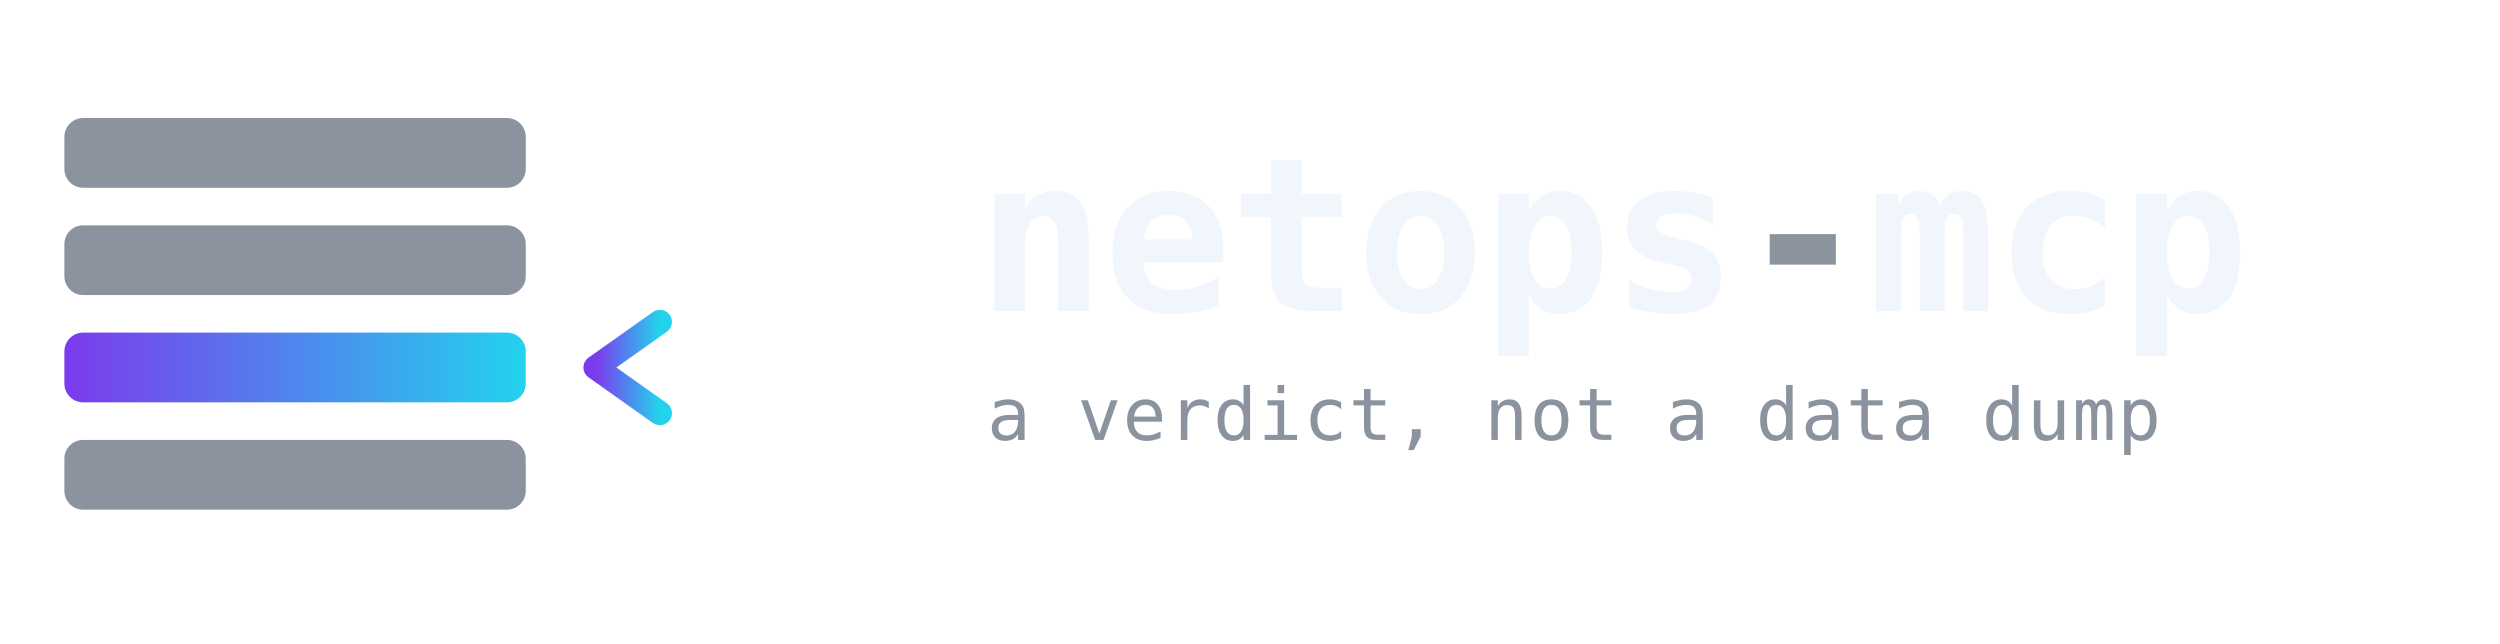
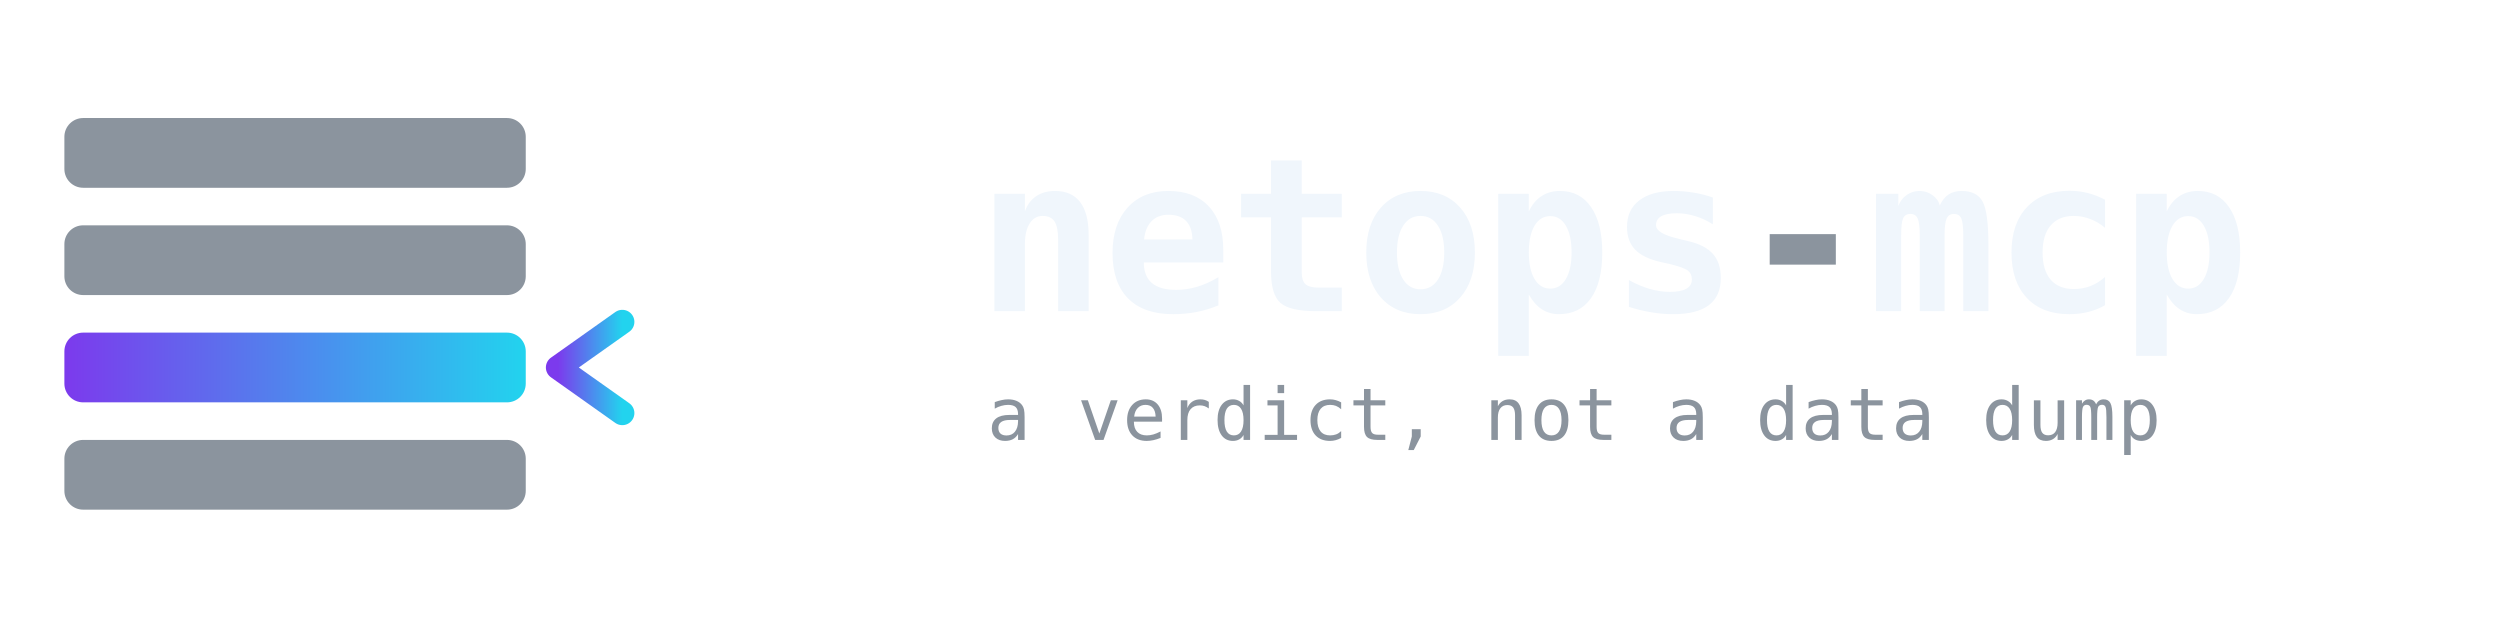
<svg xmlns="http://www.w3.org/2000/svg" width="466" height="120" viewBox="0 0 466 120" fill="none" font-family="ui-monospace, 'SF Mono', 'Cascadia Code', Menlo, monospace" role="img" aria-label="netops-mcp — a verdict, not a data dump">
  <defs>
    <linearGradient id="verdict" x1="0" y1="0" x2="1" y2="0">
      <stop offset="0" stop-color="#7C3AED" />
      <stop offset="1" stop-color="#22D3EE" />
    </linearGradient>
  </defs>
  <g transform="translate(12,22)">
    <rect x="0" y="0" width="86" height="13" rx="3.5" fill="#8B949E" />
    <rect x="0" y="20" width="86" height="13" rx="3.5" fill="#8B949E" />
    <rect x="0" y="40" width="86" height="13" rx="3.5" fill="url(#verdict)" />
    <rect x="0" y="60" width="86" height="13" rx="3.5" fill="#8B949E" />
    <g stroke="url(#verdict)" stroke-width="4.5" fill="none" stroke-linecap="round" stroke-linejoin="round">
-       <line x1="138" y1="46.5" x2="100" y2="46.5" />
-       <path d="M111 38 L99 46.5 L111 55" />
+       <line x1="128" y1="46.5" x2="92" y2="46.5" />
+       <path d="M104 38 L92 46.5 L104 55" />
    </g>
  </g>
  <text x="182" y="58" fill="#F0F6FC" font-size="40" font-weight="800" letter-spacing="-0.5">netops<tspan fill="#8B949E">-</tspan>mcp</text>
  <text x="184" y="82" fill="#8B949E" font-size="13.5" letter-spacing="0.3">a verdict, not a data dump</text>
</svg>
